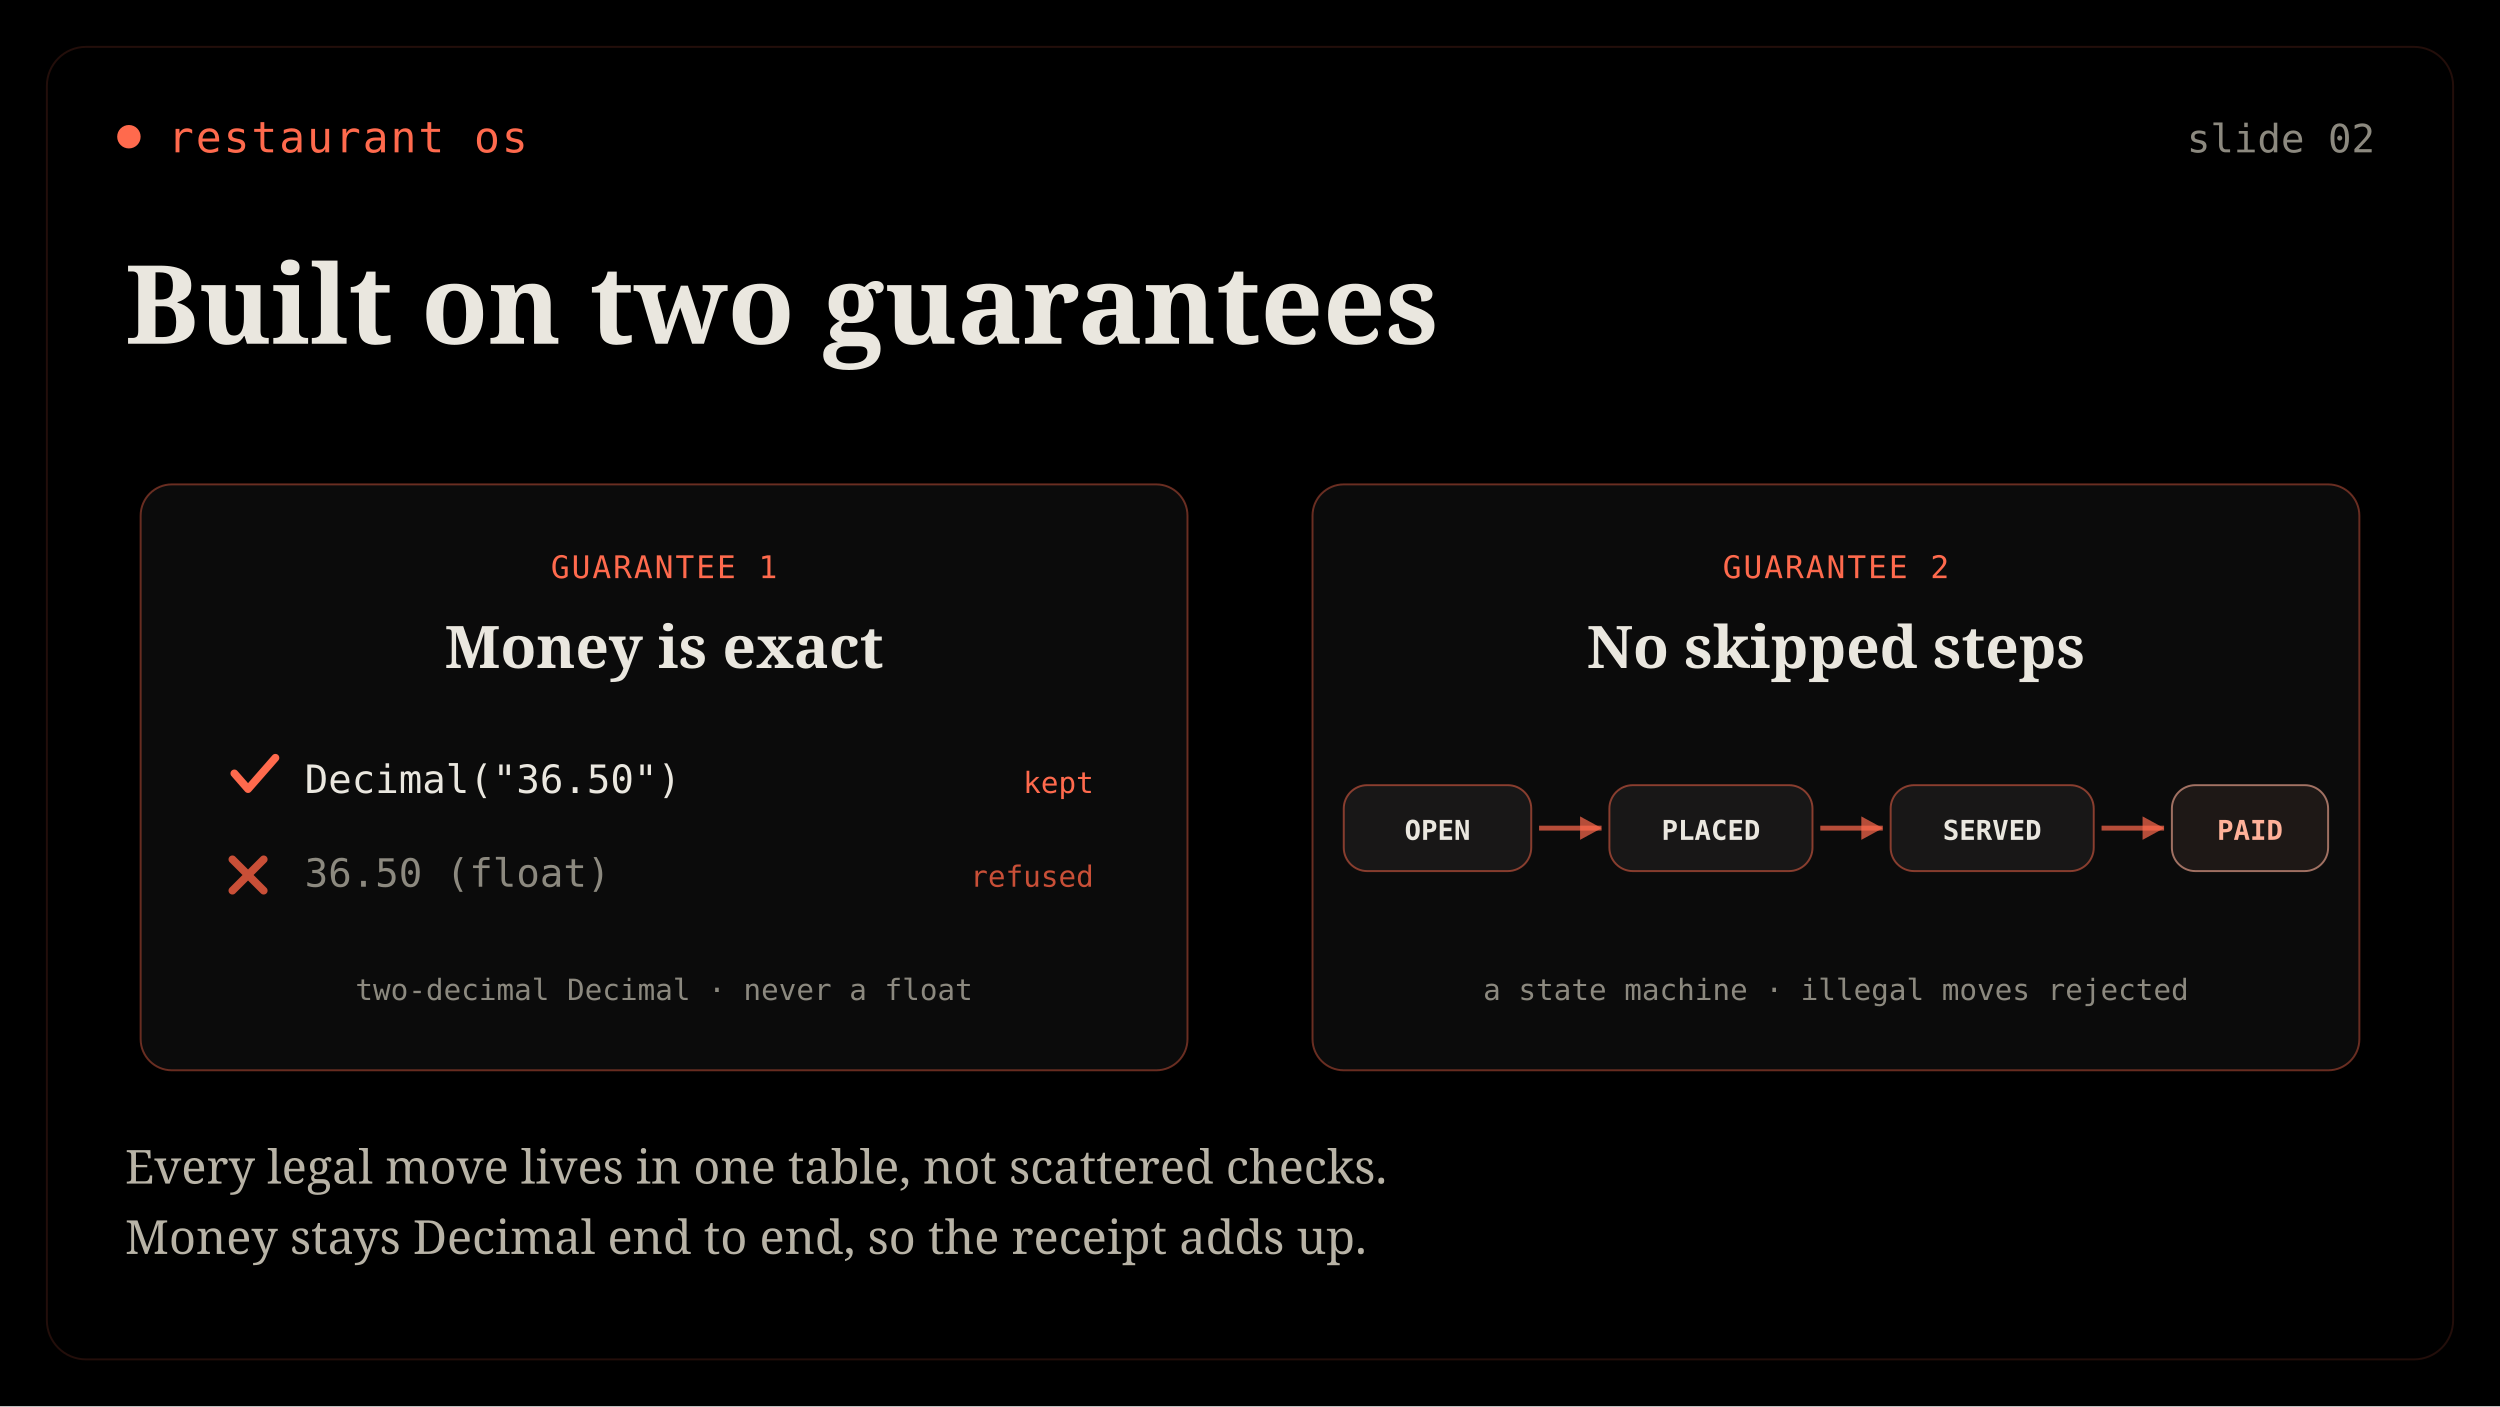
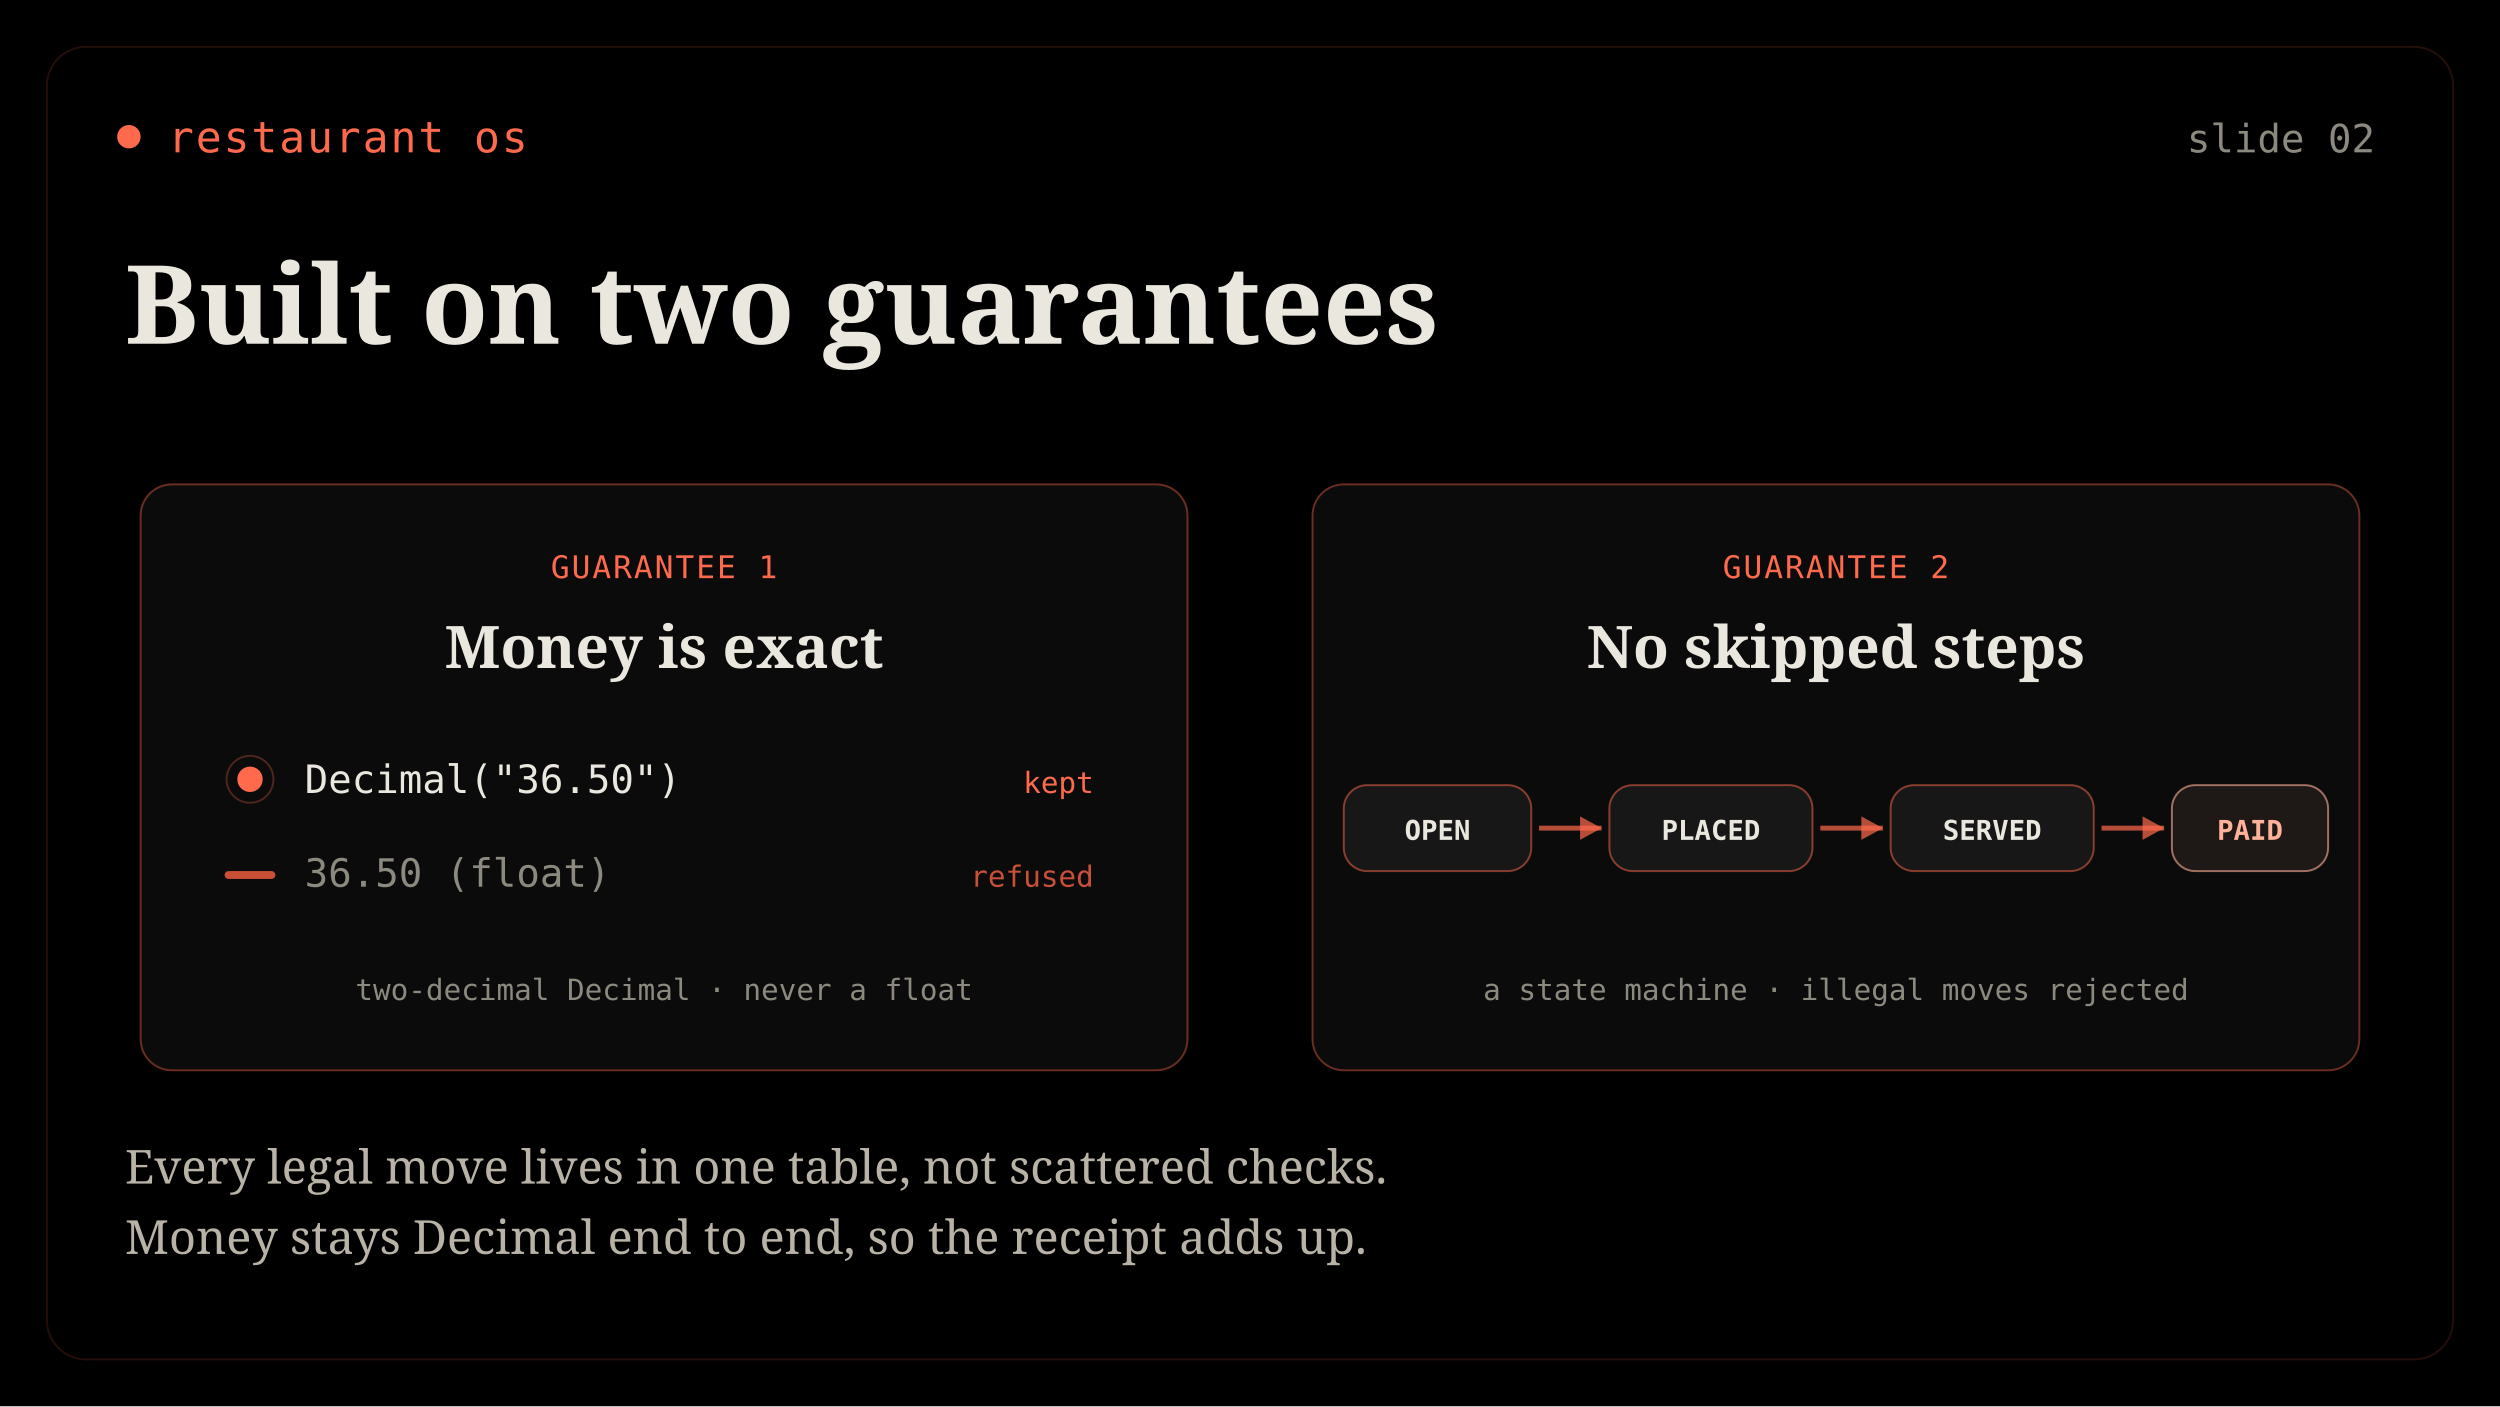
<svg xmlns="http://www.w3.org/2000/svg" width="1280" height="720" viewBox="0 0 1280 720" fill="none" font-family="'Fraunces', Georgia, serif">
  <rect width="1280" height="720" fill="#000000" />
  <rect x="24" y="24" width="1232" height="672" rx="20" fill="none" stroke="#ff6a4d" stroke-opacity="0.14" />
  <circle cx="66" cy="70" r="6" fill="#ff6a4d" />
  <text x="86" y="78" font-family="'JetBrains Mono', monospace" font-size="22" letter-spacing="1" fill="#ff6a4d">restaurant os</text>
  <text x="1216" y="78" text-anchor="end" font-family="'JetBrains Mono', monospace" font-size="20" fill="#8c897f">slide 02</text>
  <text x="64" y="176" font-size="56" font-weight="700" fill="#eae7df">Built on two guarantees</text>
  <rect x="72" y="248" width="536" height="300" rx="16" fill="#eae7df" fill-opacity="0.05" stroke="#ff6a4d" stroke-opacity="0.4" />
  <text x="340" y="296" text-anchor="middle" font-family="'JetBrains Mono', monospace" font-size="16" letter-spacing="1" fill="#ff6a4d">GUARANTEE 1</text>
  <text x="340" y="342" text-anchor="middle" font-size="30" font-weight="700" fill="#eae7df">Money is exact</text>
-   <path d="M120 396 l7 8 l14 -16" stroke="#ff6a4d" stroke-width="4" fill="none" stroke-linecap="round" stroke-linejoin="round" />
+   <circle cx="128" cy="399" r="12" fill="none" stroke="#ff6a4d" stroke-opacity="0.28" />
+   <circle cx="128" cy="399" r="6.5" fill="#ff6a4d" />
  <text x="156" y="406" font-family="'JetBrains Mono', monospace" font-size="20" fill="#eae7df">Decimal("36.50")</text>
  <text x="560" y="406" text-anchor="end" font-family="'JetBrains Mono', monospace" font-size="15" fill="#ff6a4d">kept</text>
-   <path d="M119 440 l16 16 M135 440 l-16 16" stroke="#c94f37" stroke-width="4" fill="none" stroke-linecap="round" />
+   <line x1="117" y1="448" x2="139" y2="448" stroke="#c94f37" stroke-width="4" stroke-linecap="round" />
  <text x="156" y="454" font-family="'JetBrains Mono', monospace" font-size="20" fill="#8c897f">36.50  (float)</text>
  <text x="560" y="454" text-anchor="end" font-family="'JetBrains Mono', monospace" font-size="15" fill="#c94f37">refused</text>
  <text x="340" y="512" text-anchor="middle" font-family="'JetBrains Mono', monospace" font-size="15" fill="#8c897f">two-decimal Decimal · never a float</text>
  <rect x="672" y="248" width="536" height="300" rx="16" fill="#eae7df" fill-opacity="0.05" stroke="#ff6a4d" stroke-opacity="0.4" />
  <text x="940" y="296" text-anchor="middle" font-family="'JetBrains Mono', monospace" font-size="16" letter-spacing="1" fill="#ff6a4d">GUARANTEE 2</text>
  <text x="940" y="342" text-anchor="middle" font-size="30" font-weight="700" fill="#eae7df">No skipped steps</text>
  <g font-family="'JetBrains Mono', monospace">
    <rect x="688" y="402" width="96" height="44" rx="12" fill="#eae7df" fill-opacity="0.06" stroke="#ff6a4d" stroke-opacity="0.5" />
    <text x="736" y="430" text-anchor="middle" font-size="14" font-weight="700" fill="#eae7df">OPEN</text>
    <line x1="788" y1="424" x2="820" y2="424" stroke="#ff6a4d" stroke-opacity="0.7" stroke-width="2.5" />
    <path d="M820 424 l-11 -6 l0 12 z" fill="#ff6a4d" fill-opacity="0.7" />
    <rect x="824" y="402" width="104" height="44" rx="12" fill="#eae7df" fill-opacity="0.06" stroke="#ff6a4d" stroke-opacity="0.5" />
    <text x="876" y="430" text-anchor="middle" font-size="14" font-weight="700" fill="#eae7df">PLACED</text>
    <line x1="932" y1="424" x2="964" y2="424" stroke="#ff6a4d" stroke-opacity="0.7" stroke-width="2.5" />
    <path d="M964 424 l-11 -6 l0 12 z" fill="#ff6a4d" fill-opacity="0.7" />
    <rect x="968" y="402" width="104" height="44" rx="12" fill="#eae7df" fill-opacity="0.06" stroke="#ff6a4d" stroke-opacity="0.5" />
    <text x="1020" y="430" text-anchor="middle" font-size="14" font-weight="700" fill="#eae7df">SERVED</text>
    <line x1="1076" y1="424" x2="1108" y2="424" stroke="#ff6a4d" stroke-opacity="0.7" stroke-width="2.5" />
    <path d="M1108 424 l-11 -6 l0 12 z" fill="#ff6a4d" fill-opacity="0.7" />
    <rect x="1112" y="402" width="80" height="44" rx="12" fill="#ffb199" fill-opacity="0.08" stroke="#ffb199" stroke-opacity="0.6" />
    <text x="1152" y="430" text-anchor="middle" font-size="14" font-weight="700" fill="#ffb199">PAID</text>
  </g>
  <text x="940" y="512" text-anchor="middle" font-family="'JetBrains Mono', monospace" font-size="15" fill="#8c897f">a state machine · illegal moves rejected</text>
  <text x="64" y="606" font-size="24" fill="#b8b3a6">Every legal move lives in one table, not scattered checks.</text>
  <text x="64" y="642" font-size="24" fill="#b8b3a6">Money stays Decimal end to end, so the receipt adds up.</text>
</svg>
